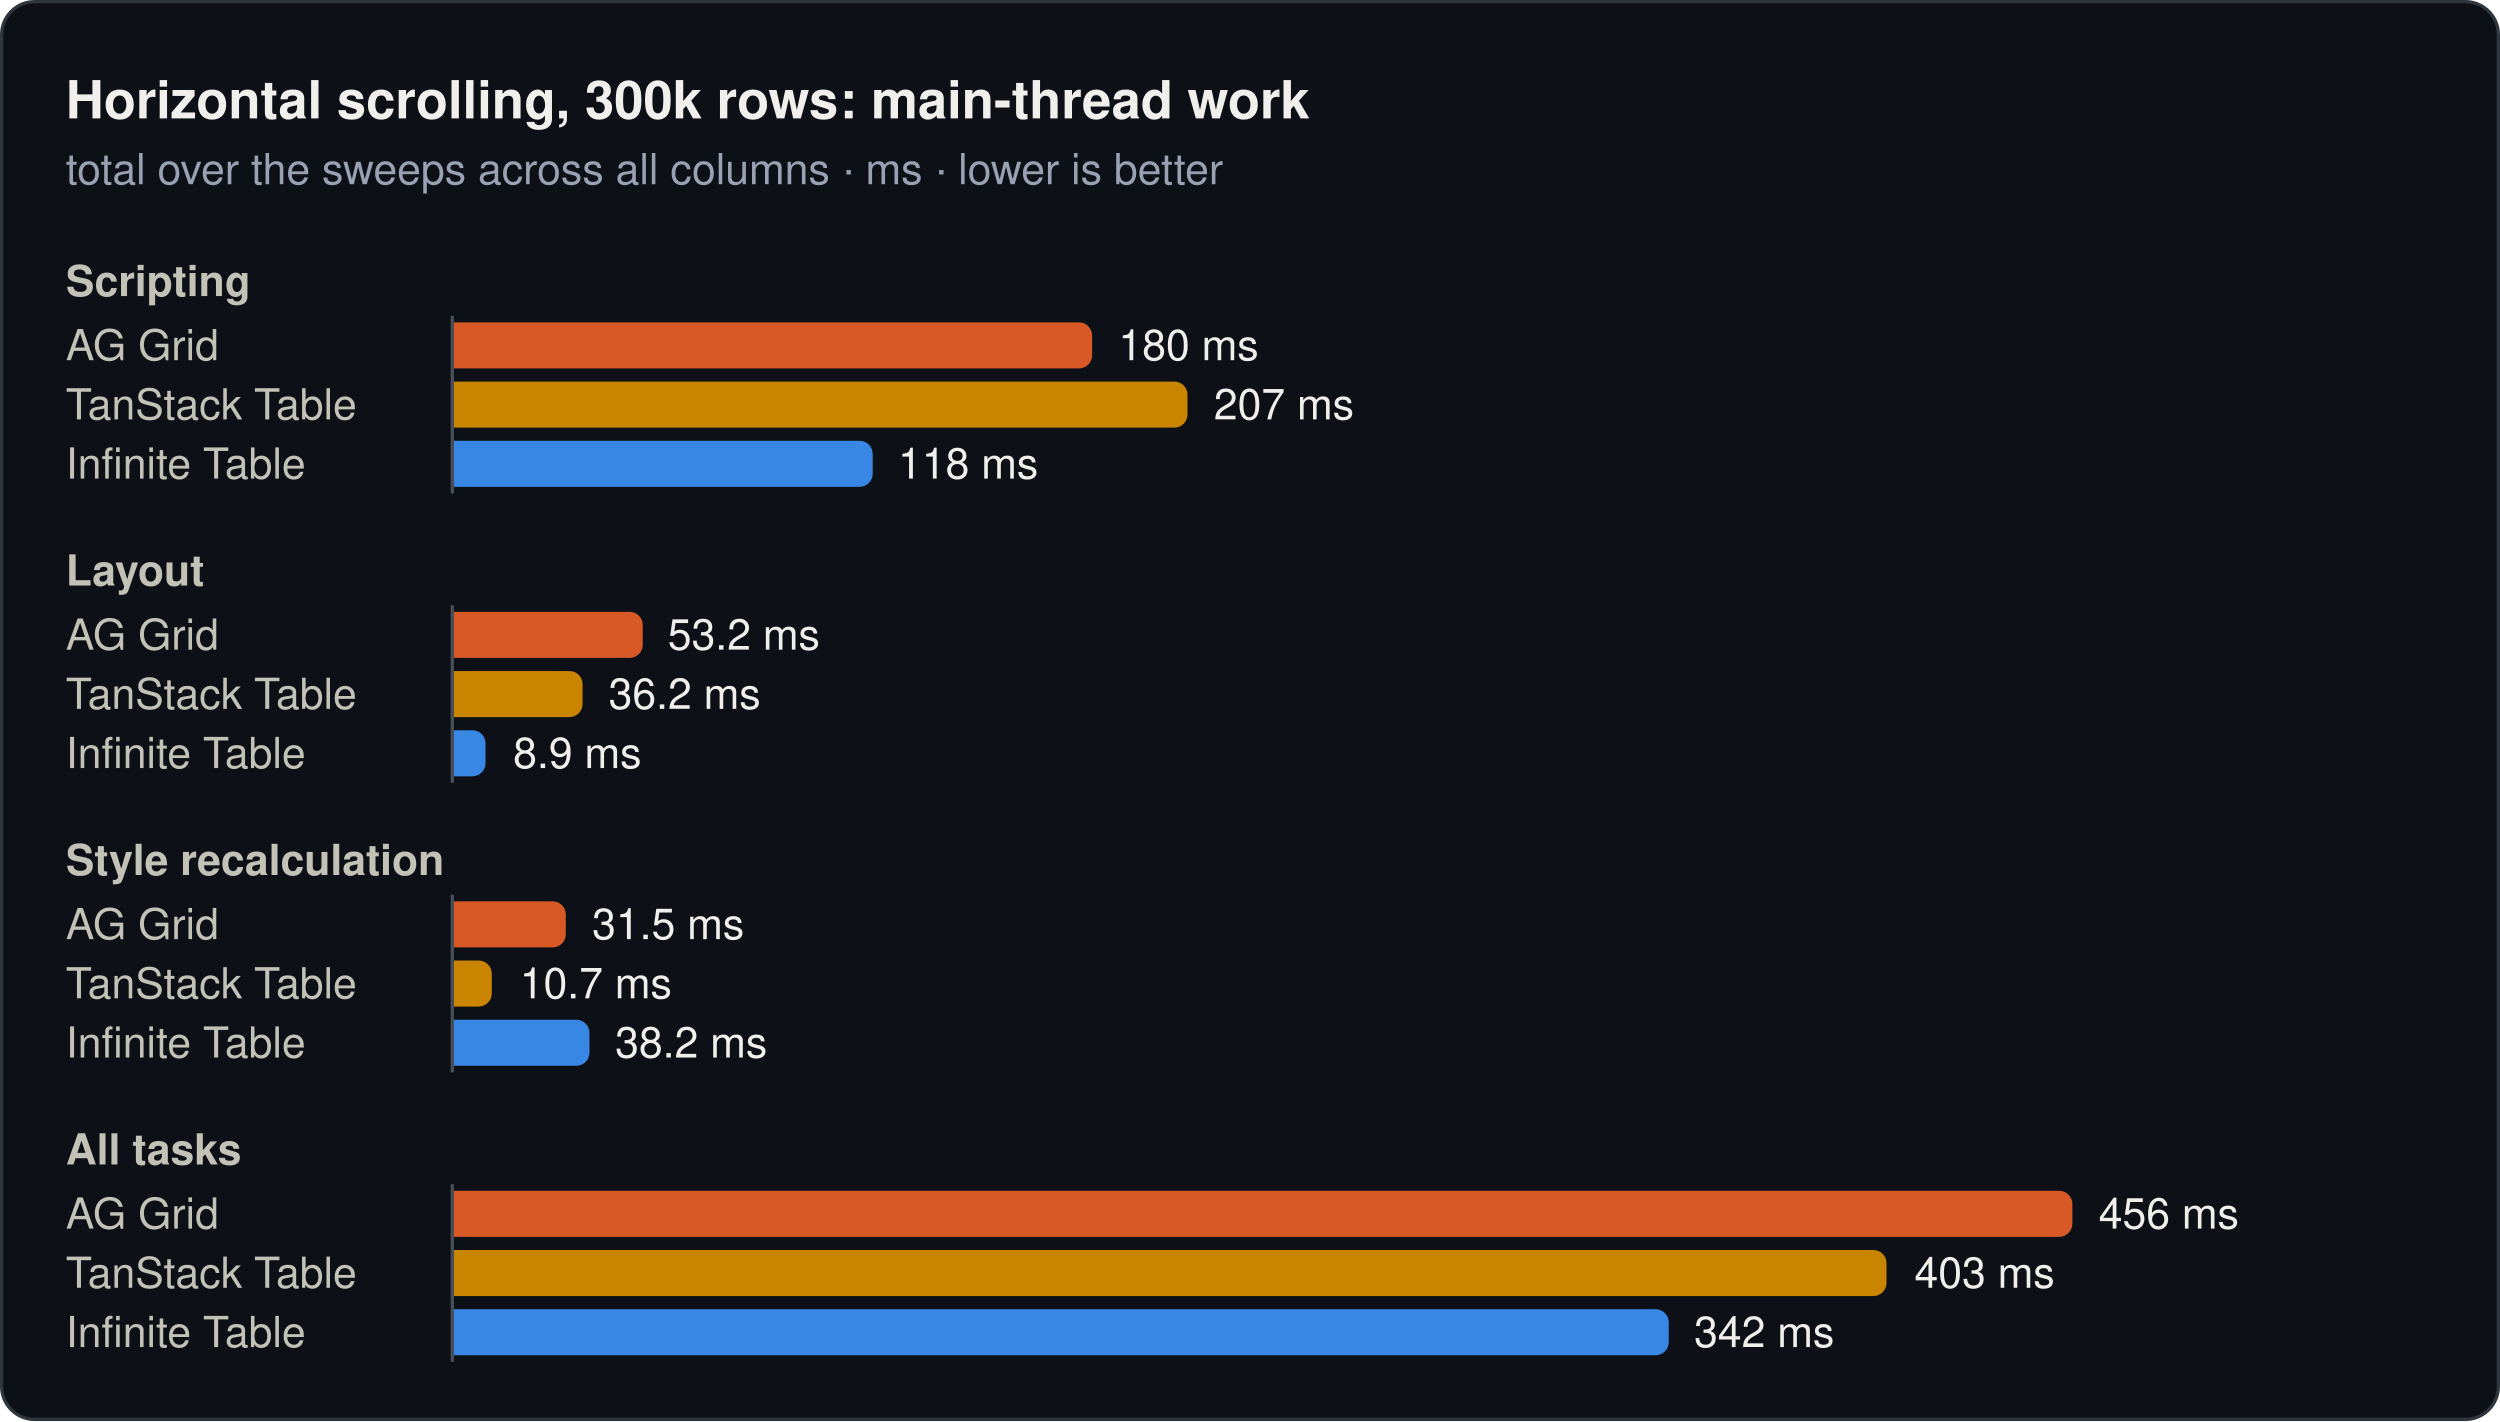
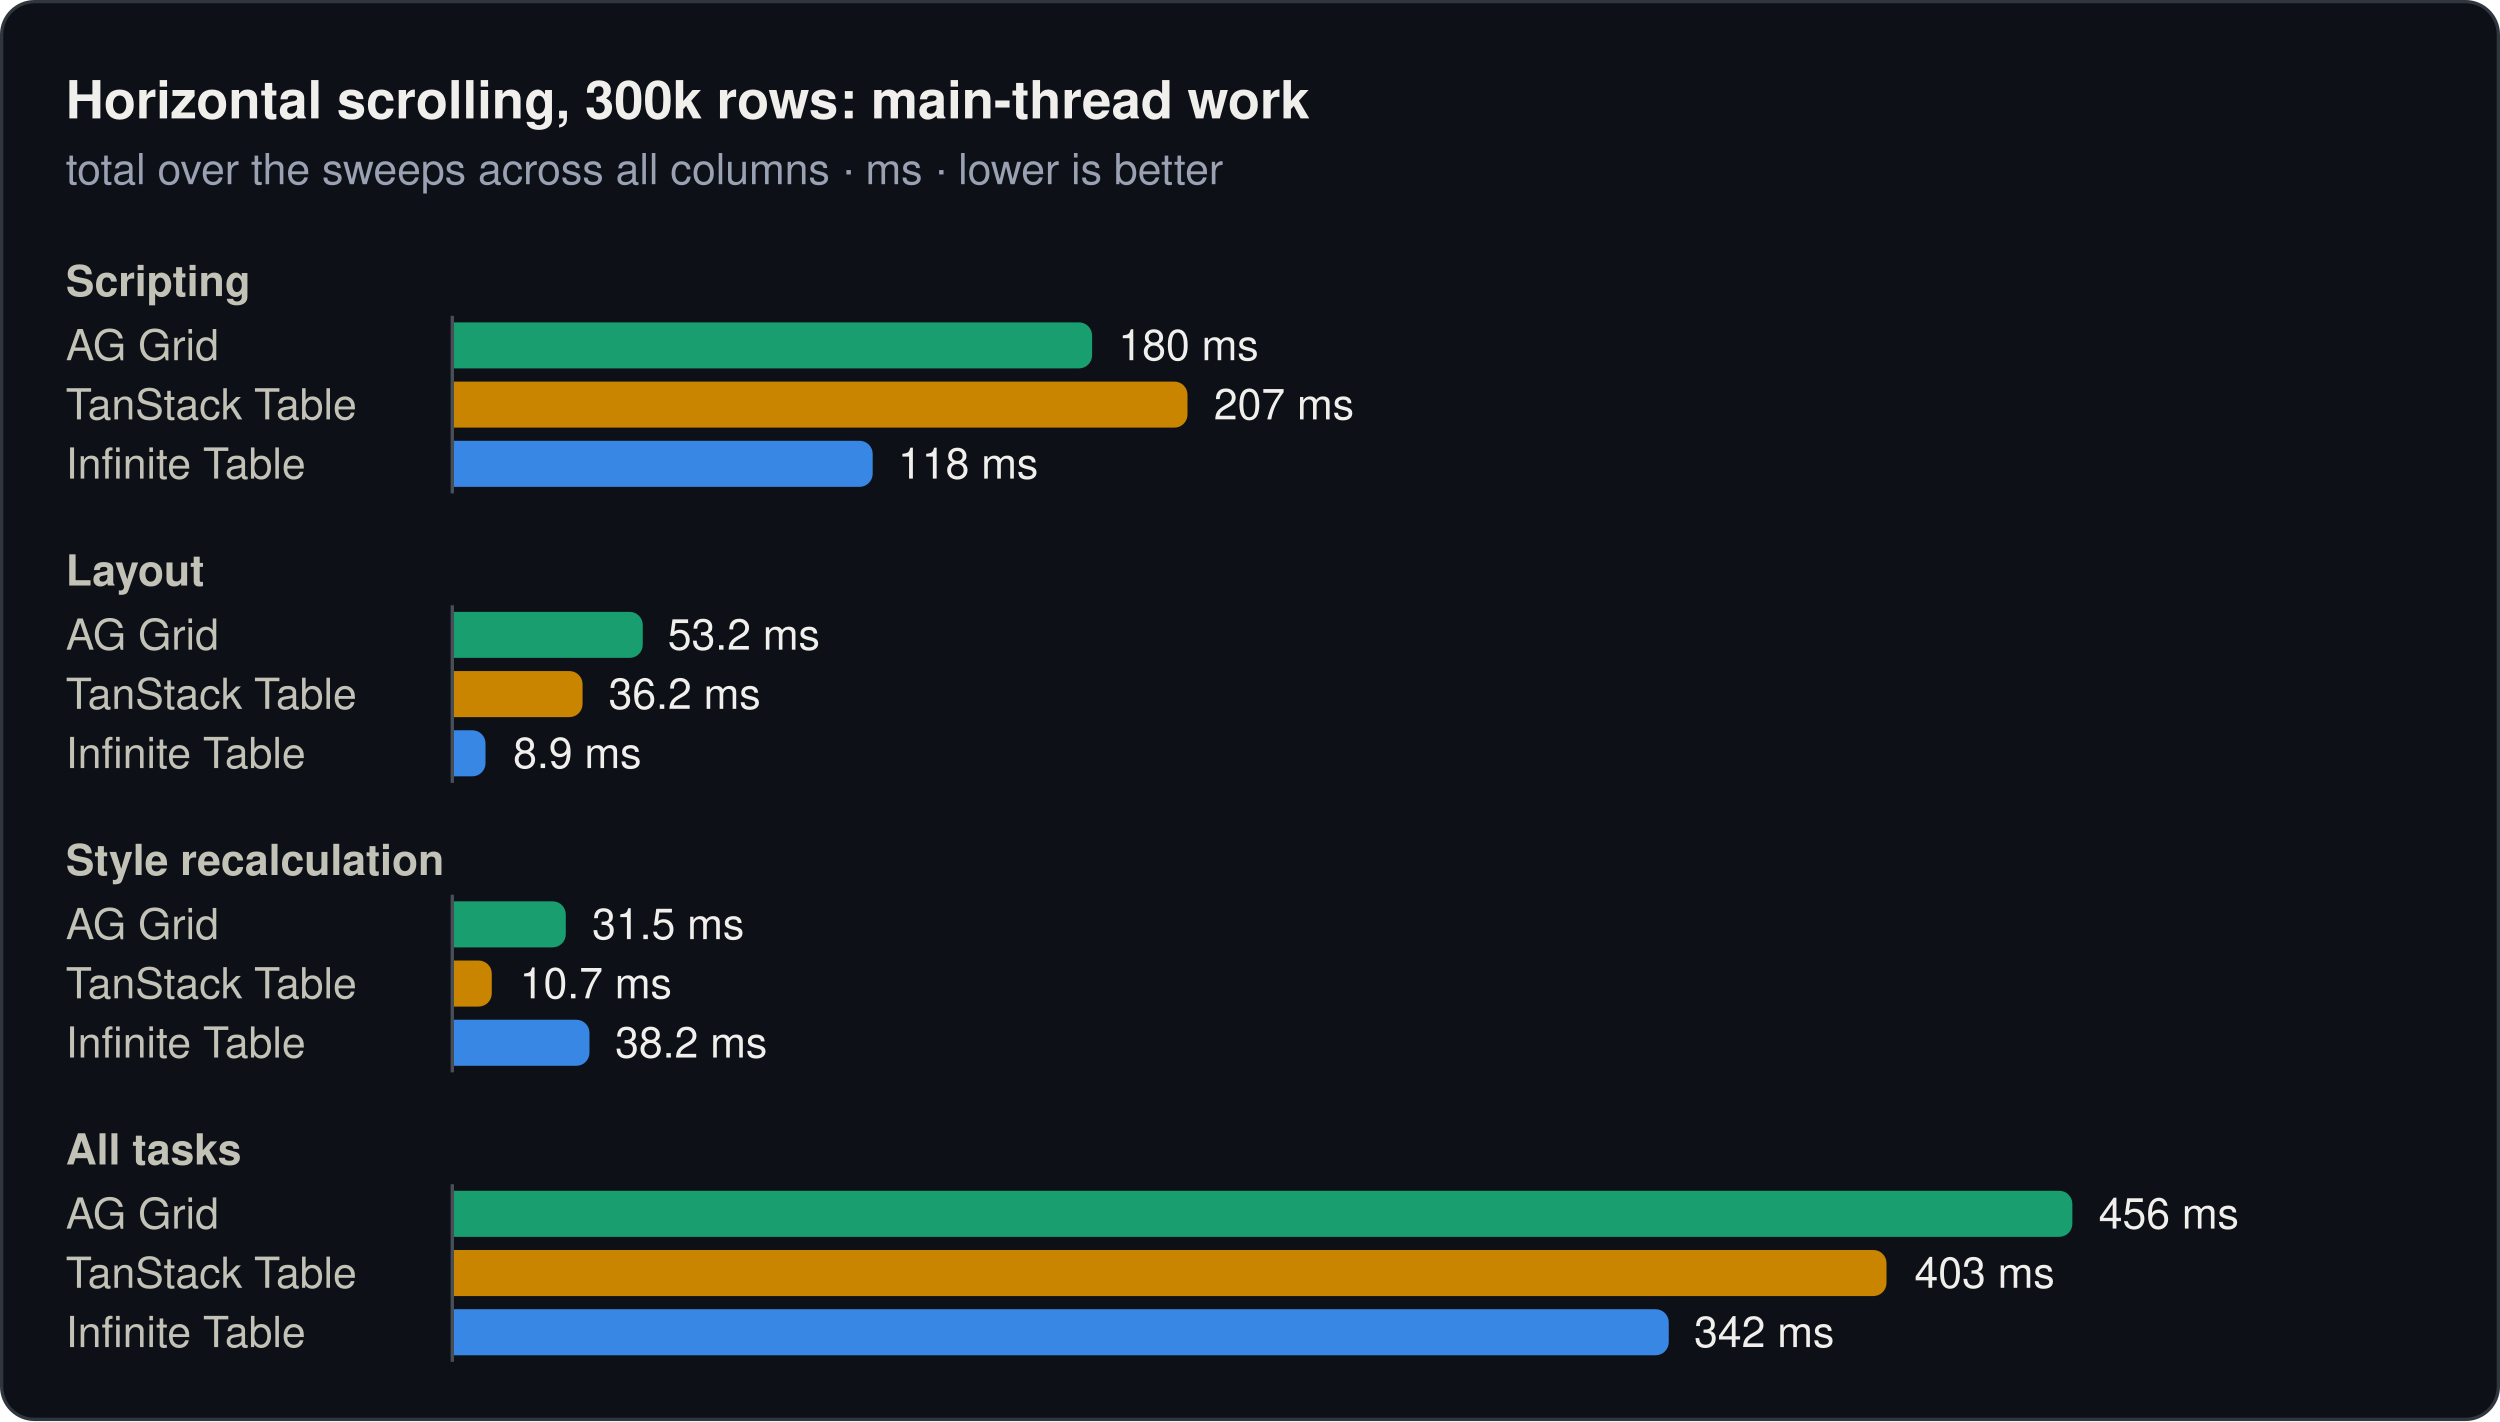
<svg xmlns="http://www.w3.org/2000/svg" width="760" height="432" viewBox="0 0 760 432" role="img">
  <rect x="0.5" y="0.5" width="759" height="431" rx="10" fill="#0d1117" stroke="#30363d" />
  <text x="20" y="36" font-family="system-ui, -apple-system, 'Segoe UI', Helvetica, Arial, sans-serif" font-size="16" font-weight="600" fill="#f0efec">Horizontal scrolling, 300k rows: main-thread work</text>
  <text x="20" y="56" font-family="system-ui, -apple-system, 'Segoe UI', Helvetica, Arial, sans-serif" font-size="13" fill="#99a1b3">total over the sweeps across all columns · ms · lower is better</text>
  <text x="20" y="90" font-family="system-ui, -apple-system, 'Segoe UI', Helvetica, Arial, sans-serif" font-size="13" font-weight="600" fill="#c3c2b7">Scripting</text>
  <text x="20" y="109.5" font-family="system-ui, -apple-system, 'Segoe UI', Helvetica, Arial, sans-serif" font-size="13" fill="#c3c2b7">AG Grid</text>
-   <path d="M138,98H328a4,4 0 0 1 4,4V108a4,4 0 0 1 -4,4H138Z" fill="#d95926" />
+   <path d="M138,98H328a4,4 0 0 1 4,4V108a4,4 0 0 1 -4,4H138Z" fill="#199e70" />
  <text x="340" y="109.5" font-family="system-ui, -apple-system, 'Segoe UI', Helvetica, Arial, sans-serif" font-size="13" fill="#f0efec">180 ms</text>
  <text x="20" y="127.5" font-family="system-ui, -apple-system, 'Segoe UI', Helvetica, Arial, sans-serif" font-size="13" fill="#c3c2b7">TanStack Table</text>
  <path d="M138,116H357a4,4 0 0 1 4,4V126a4,4 0 0 1 -4,4H138Z" fill="#c98500" />
  <text x="369" y="127.5" font-family="system-ui, -apple-system, 'Segoe UI', Helvetica, Arial, sans-serif" font-size="13" fill="#f0efec">207 ms</text>
  <text x="20" y="145.5" font-family="system-ui, -apple-system, 'Segoe UI', Helvetica, Arial, sans-serif" font-size="13" fill="#c3c2b7">Infinite Table</text>
  <path d="M138,134H261.3a4,4 0 0 1 4,4V144a4,4 0 0 1 -4,4H138Z" fill="#3987e5" />
  <text x="273" y="145.5" font-family="system-ui, -apple-system, 'Segoe UI', Helvetica, Arial, sans-serif" font-size="13" fill="#f0efec">118 ms</text>
  <line x1="137.5" y1="96" x2="137.5" y2="150" stroke="#484f58" stroke-width="1" />
  <text x="20" y="178" font-family="system-ui, -apple-system, 'Segoe UI', Helvetica, Arial, sans-serif" font-size="13" font-weight="600" fill="#c3c2b7">Layout</text>
  <text x="20" y="197.5" font-family="system-ui, -apple-system, 'Segoe UI', Helvetica, Arial, sans-serif" font-size="13" fill="#c3c2b7">AG Grid</text>
-   <path d="M138,186H191.4a4,4 0 0 1 4,4V196a4,4 0 0 1 -4,4H138Z" fill="#d95926" />
+   <path d="M138,186H191.4a4,4 0 0 1 4,4V196a4,4 0 0 1 -4,4H138Z" fill="#199e70" />
  <text x="203" y="197.5" font-family="system-ui, -apple-system, 'Segoe UI', Helvetica, Arial, sans-serif" font-size="13" fill="#f0efec">53.2 ms</text>
  <text x="20" y="215.5" font-family="system-ui, -apple-system, 'Segoe UI', Helvetica, Arial, sans-serif" font-size="13" fill="#c3c2b7">TanStack Table</text>
  <path d="M138,204H173.1a4,4 0 0 1 4,4V214a4,4 0 0 1 -4,4H138Z" fill="#c98500" />
  <text x="185" y="215.5" font-family="system-ui, -apple-system, 'Segoe UI', Helvetica, Arial, sans-serif" font-size="13" fill="#f0efec">36.2 ms</text>
  <text x="20" y="233.5" font-family="system-ui, -apple-system, 'Segoe UI', Helvetica, Arial, sans-serif" font-size="13" fill="#c3c2b7">Infinite Table</text>
  <path d="M138,222H143.6a4,4 0 0 1 4,4V232a4,4 0 0 1 -4,4H138Z" fill="#3987e5" />
  <text x="156" y="233.5" font-family="system-ui, -apple-system, 'Segoe UI', Helvetica, Arial, sans-serif" font-size="13" fill="#f0efec">8.9 ms</text>
  <line x1="137.5" y1="184" x2="137.5" y2="238" stroke="#484f58" stroke-width="1" />
  <text x="20" y="266" font-family="system-ui, -apple-system, 'Segoe UI', Helvetica, Arial, sans-serif" font-size="13" font-weight="600" fill="#c3c2b7">Style recalculation</text>
  <text x="20" y="285.5" font-family="system-ui, -apple-system, 'Segoe UI', Helvetica, Arial, sans-serif" font-size="13" fill="#c3c2b7">AG Grid</text>
-   <path d="M138,274H168a4,4 0 0 1 4,4V284a4,4 0 0 1 -4,4H138Z" fill="#d95926" />
+   <path d="M138,274H168a4,4 0 0 1 4,4V284a4,4 0 0 1 -4,4H138Z" fill="#199e70" />
  <text x="180" y="285.5" font-family="system-ui, -apple-system, 'Segoe UI', Helvetica, Arial, sans-serif" font-size="13" fill="#f0efec">31.5 ms</text>
  <text x="20" y="303.5" font-family="system-ui, -apple-system, 'Segoe UI', Helvetica, Arial, sans-serif" font-size="13" fill="#c3c2b7">TanStack Table</text>
  <path d="M138,292H145.5a4,4 0 0 1 4,4V302a4,4 0 0 1 -4,4H138Z" fill="#c98500" />
  <text x="158" y="303.5" font-family="system-ui, -apple-system, 'Segoe UI', Helvetica, Arial, sans-serif" font-size="13" fill="#f0efec">10.7 ms</text>
  <text x="20" y="321.5" font-family="system-ui, -apple-system, 'Segoe UI', Helvetica, Arial, sans-serif" font-size="13" fill="#c3c2b7">Infinite Table</text>
  <path d="M138,310H175.2a4,4 0 0 1 4,4V320a4,4 0 0 1 -4,4H138Z" fill="#3987e5" />
  <text x="187" y="321.5" font-family="system-ui, -apple-system, 'Segoe UI', Helvetica, Arial, sans-serif" font-size="13" fill="#f0efec">38.2 ms</text>
  <line x1="137.5" y1="272" x2="137.5" y2="326" stroke="#484f58" stroke-width="1" />
  <text x="20" y="354" font-family="system-ui, -apple-system, 'Segoe UI', Helvetica, Arial, sans-serif" font-size="13" font-weight="600" fill="#c3c2b7">All tasks</text>
  <text x="20" y="373.5" font-family="system-ui, -apple-system, 'Segoe UI', Helvetica, Arial, sans-serif" font-size="13" fill="#c3c2b7">AG Grid</text>
-   <path d="M138,362H626a4,4 0 0 1 4,4V372a4,4 0 0 1 -4,4H138Z" fill="#d95926" />
+   <path d="M138,362H626a4,4 0 0 1 4,4V372a4,4 0 0 1 -4,4H138Z" fill="#199e70" />
  <text x="638" y="373.5" font-family="system-ui, -apple-system, 'Segoe UI', Helvetica, Arial, sans-serif" font-size="13" fill="#f0efec">456 ms</text>
  <text x="20" y="391.5" font-family="system-ui, -apple-system, 'Segoe UI', Helvetica, Arial, sans-serif" font-size="13" fill="#c3c2b7">TanStack Table</text>
  <path d="M138,380H569.5a4,4 0 0 1 4,4V390a4,4 0 0 1 -4,4H138Z" fill="#c98500" />
  <text x="582" y="391.5" font-family="system-ui, -apple-system, 'Segoe UI', Helvetica, Arial, sans-serif" font-size="13" fill="#f0efec">403 ms</text>
  <text x="20" y="409.5" font-family="system-ui, -apple-system, 'Segoe UI', Helvetica, Arial, sans-serif" font-size="13" fill="#c3c2b7">Infinite Table</text>
  <path d="M138,398H503.3a4,4 0 0 1 4,4V408a4,4 0 0 1 -4,4H138Z" fill="#3987e5" />
  <text x="515" y="409.5" font-family="system-ui, -apple-system, 'Segoe UI', Helvetica, Arial, sans-serif" font-size="13" fill="#f0efec">342 ms</text>
  <line x1="137.5" y1="360" x2="137.5" y2="414" stroke="#484f58" stroke-width="1" />
</svg>
